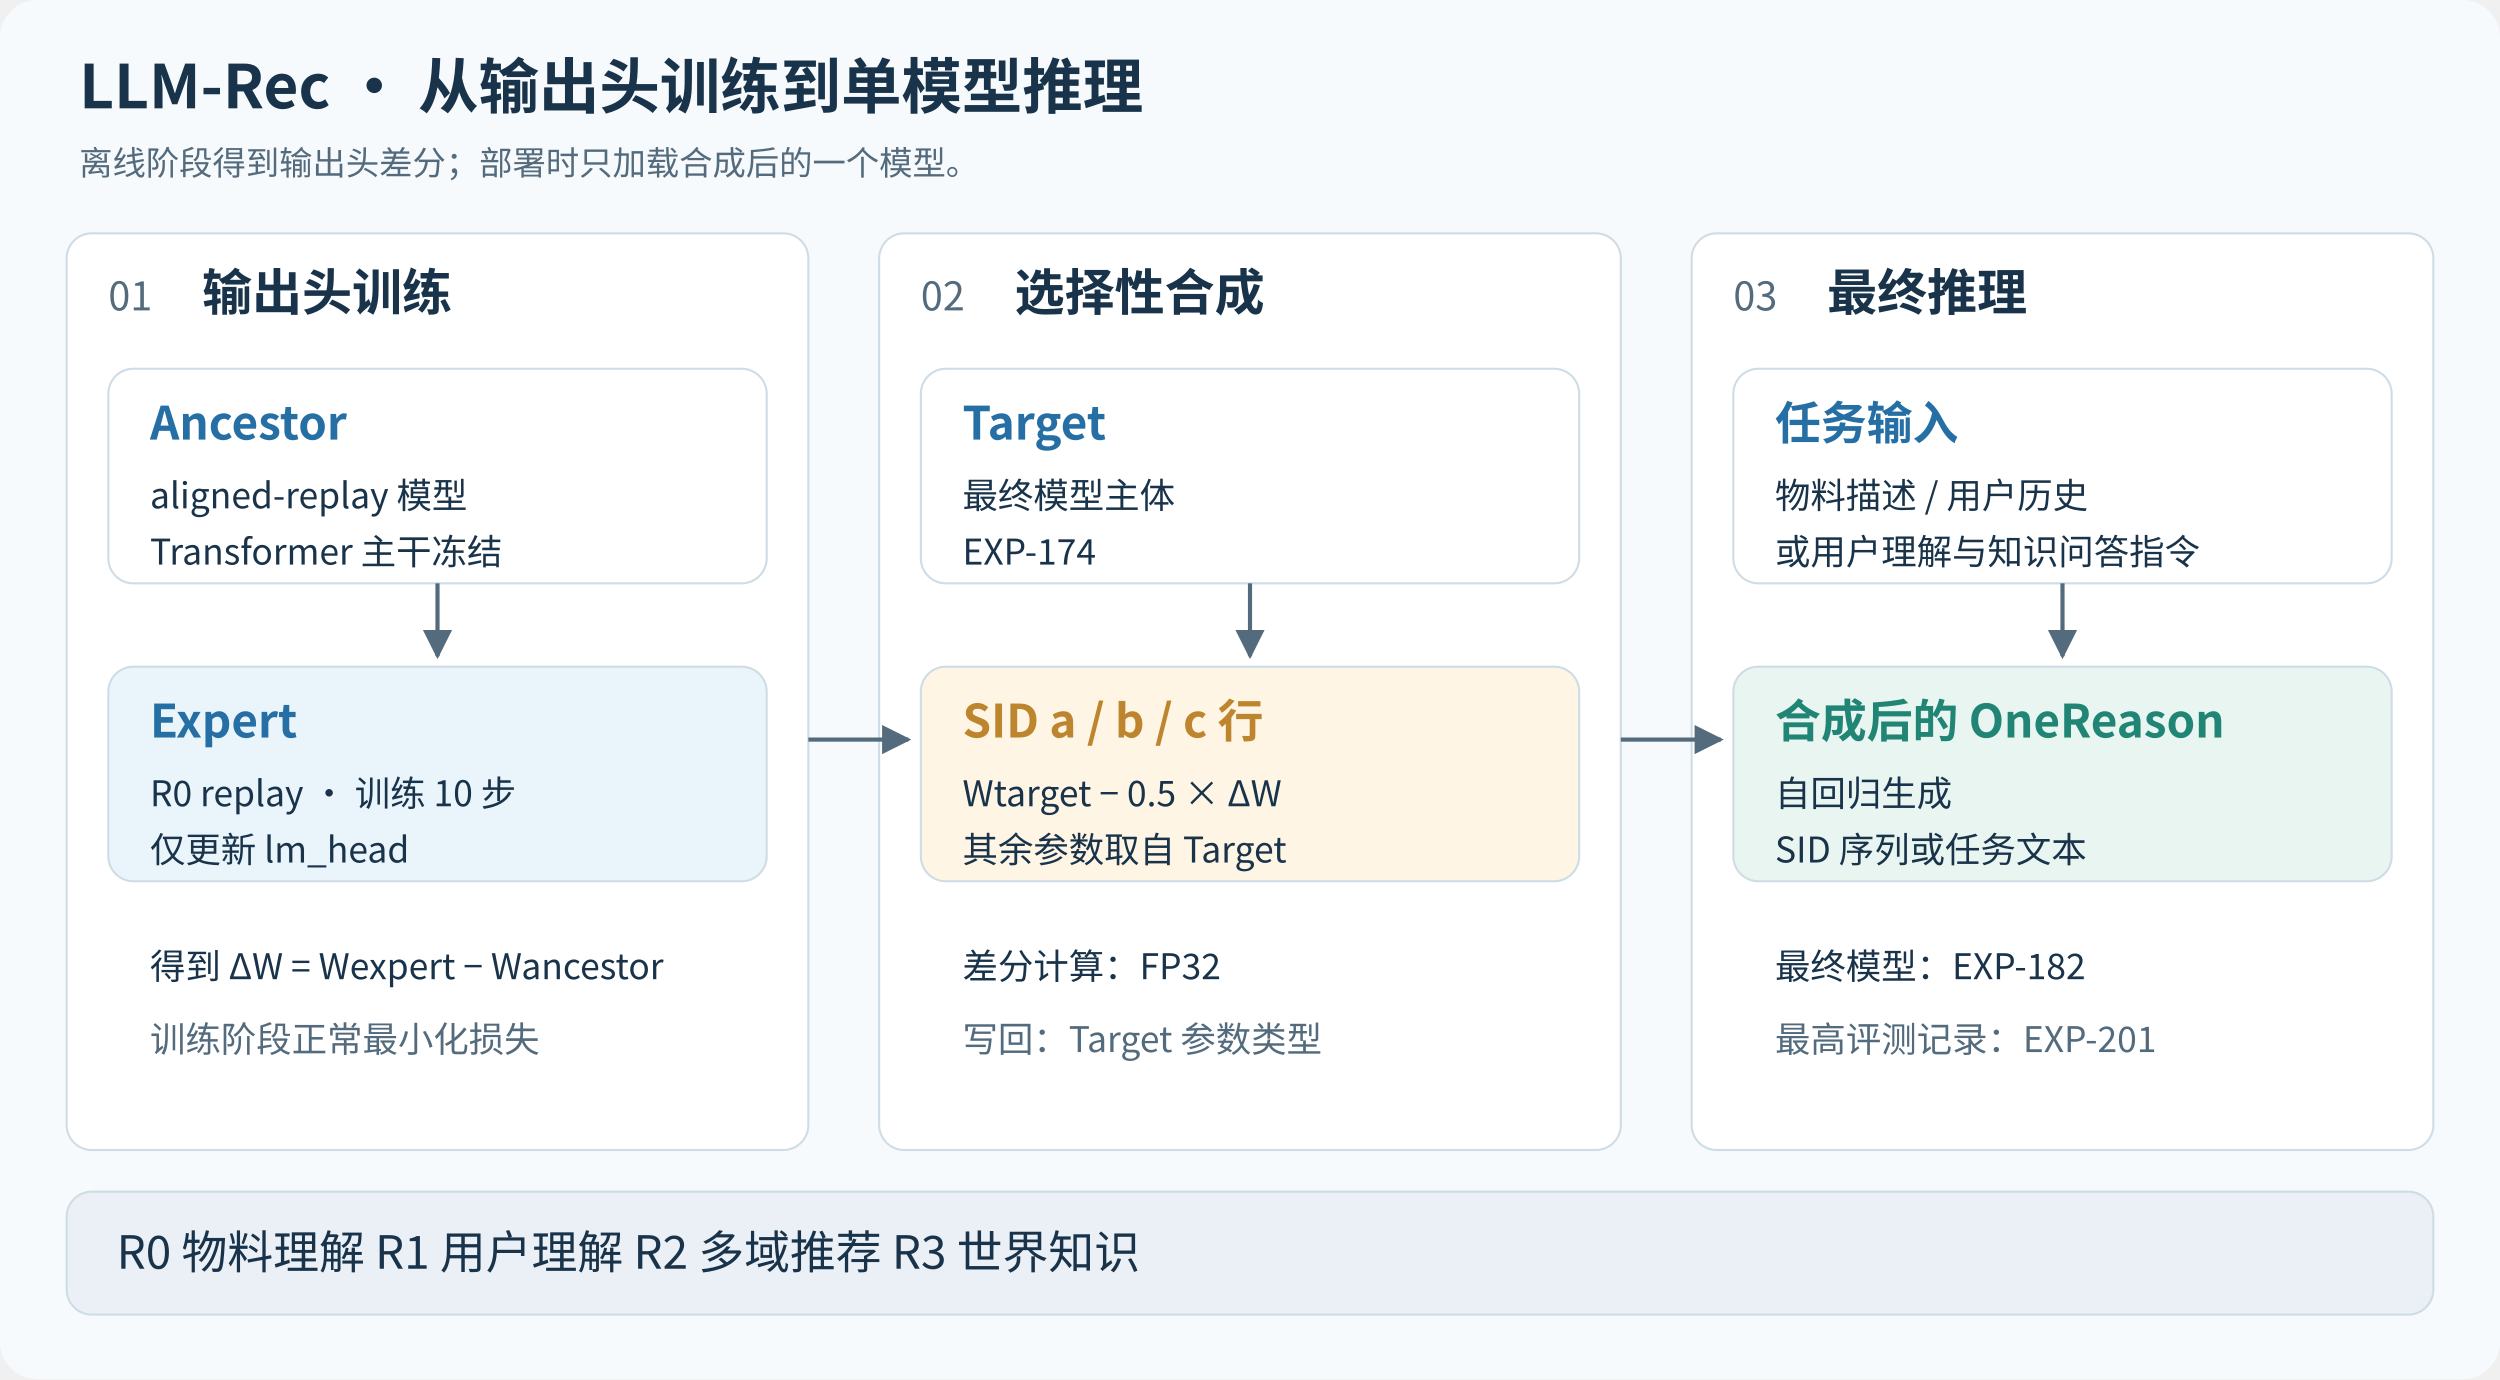
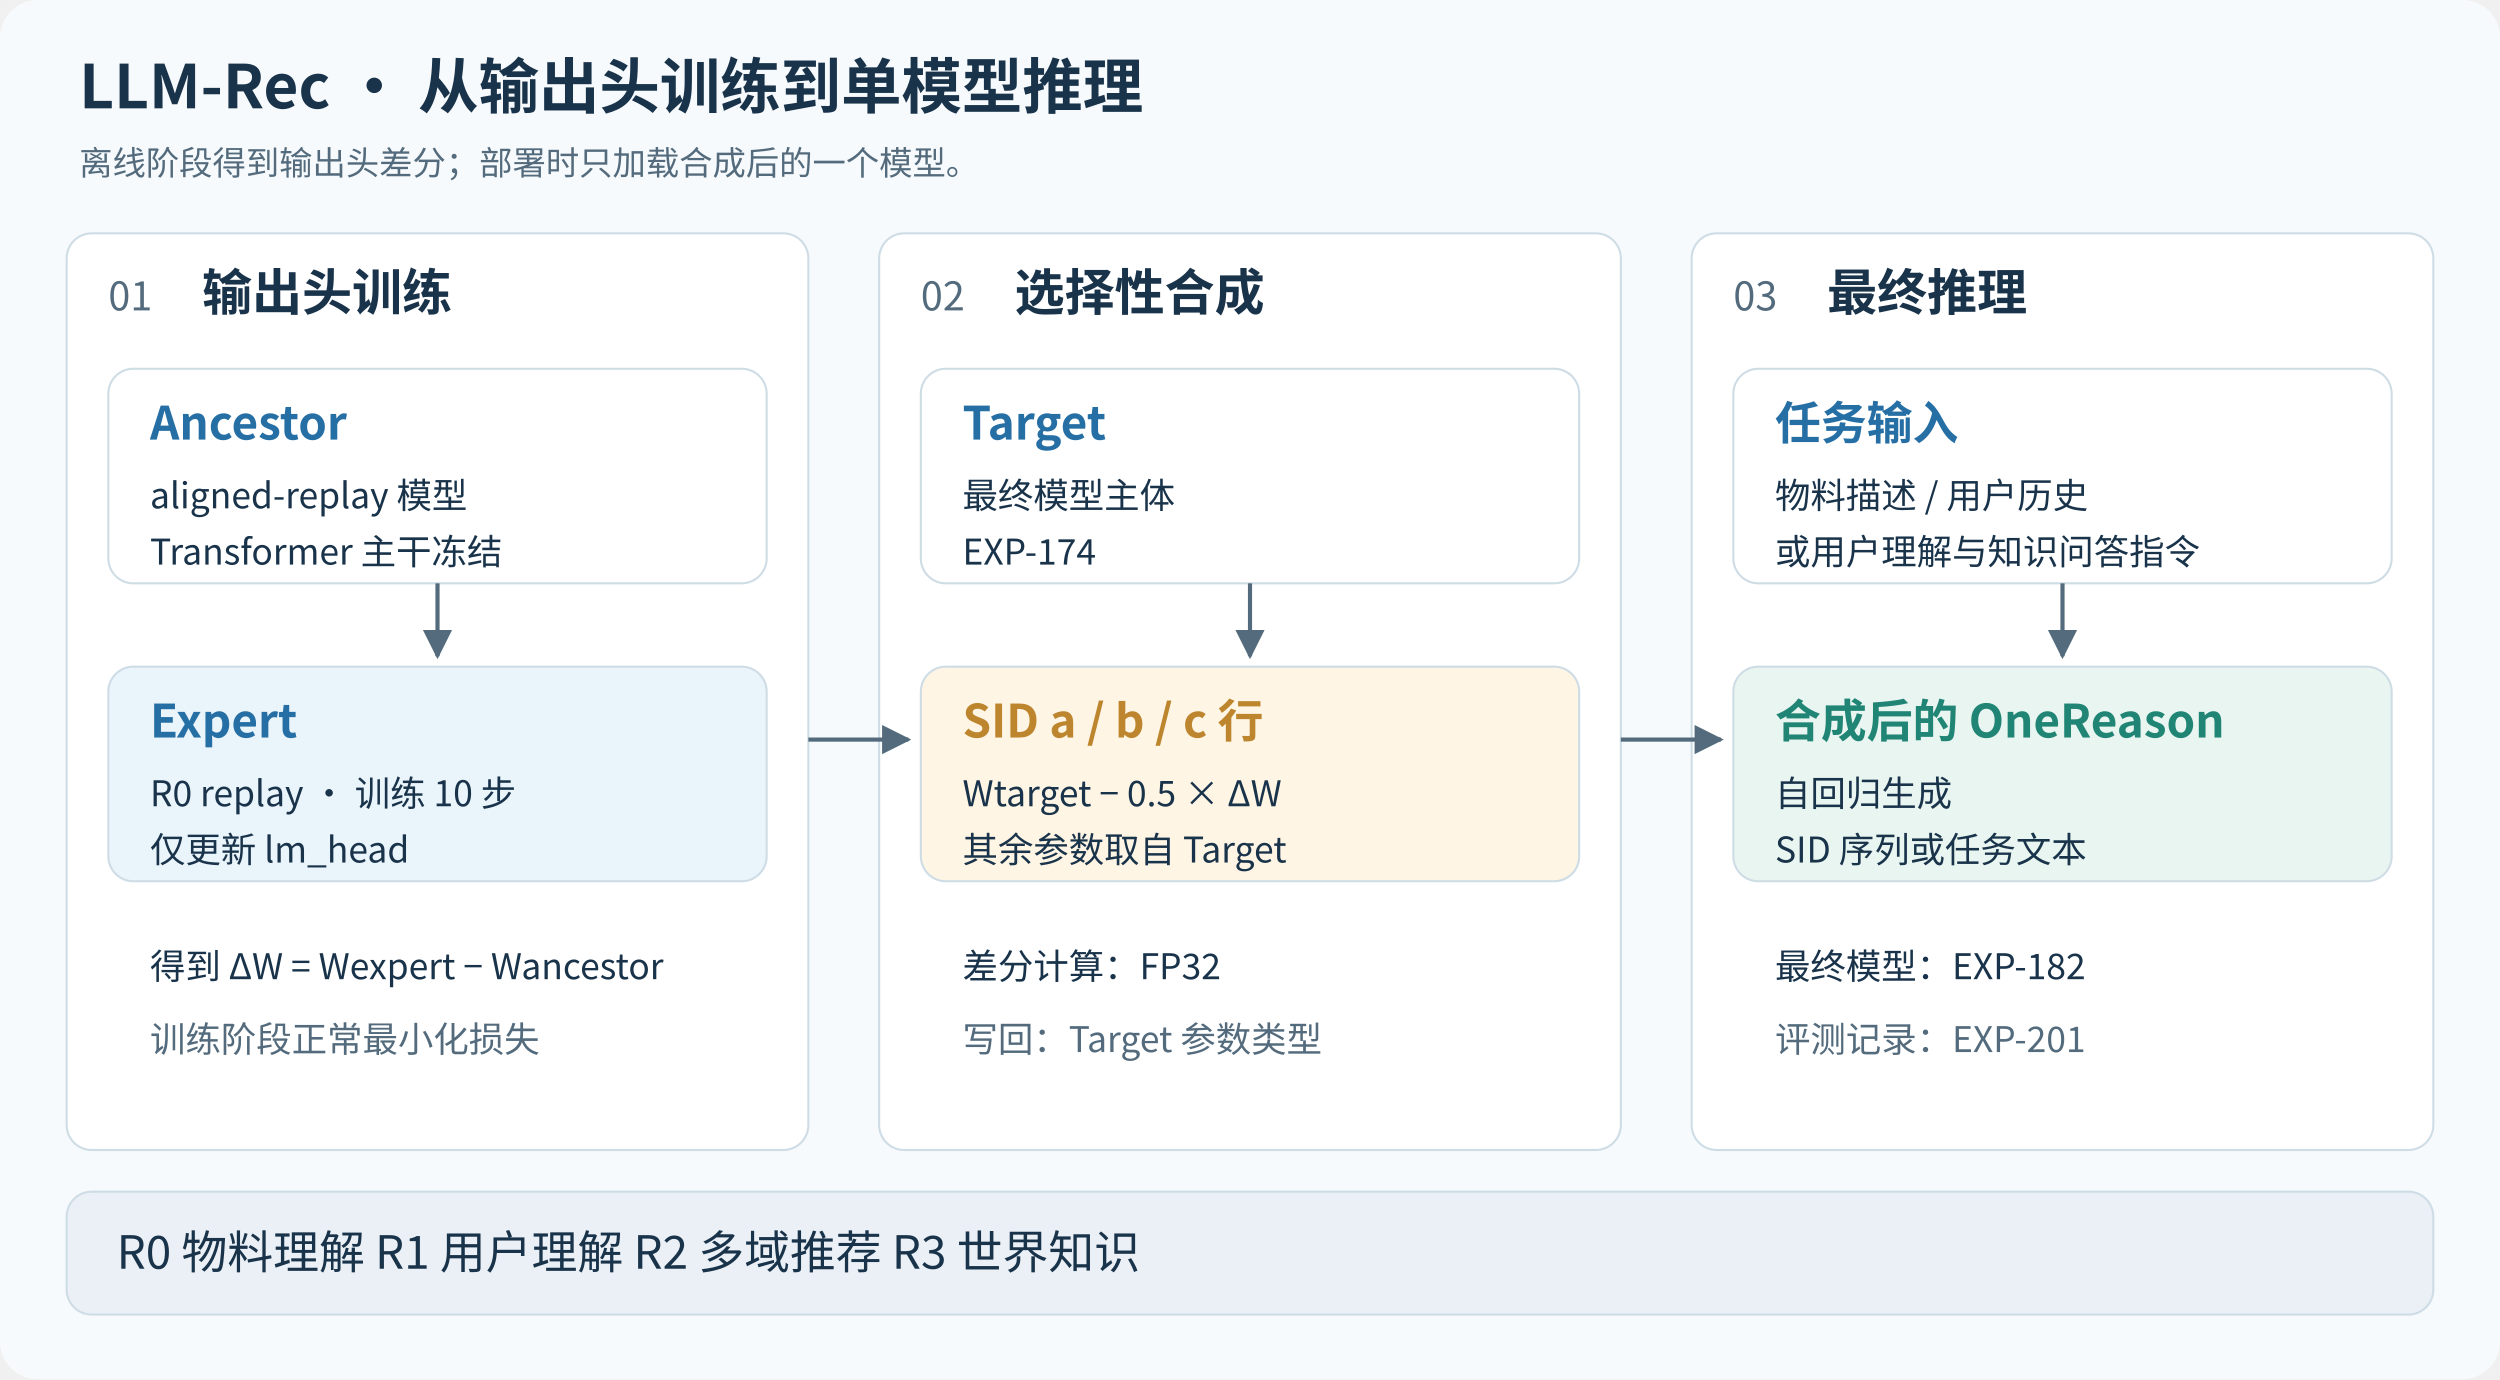
<svg xmlns="http://www.w3.org/2000/svg" width="1200" height="662" viewBox="0 0 1200 662" role="img" aria-labelledby="title desc">
  <defs>
    <marker id="arrow" viewBox="0 0 10 10" refX="9" refY="5" markerWidth="7" markerHeight="7" orient="auto-start-reverse">
      <path d="M 0 0 L 10 5 L 0 10 z" fill="#536b7c" />
    </marker>
  </defs>
  <rect width="1200" height="662" rx="18" fill="#f7fafc" />
  <g font-family="Noto Sans CJK SC, Noto Sans SC, sans-serif">
    <text x="38" y="52" font-size="29" fill="#19334a" font-weight="700" text-anchor="start">LLM-Rec · 从输出头训练到单模型推理</text>
    <text x="38" y="84" font-size="16" fill="#536b7c" font-weight="400" text-anchor="start">离线阶段得到输出头差分；部署时只加载合成后的一个模型。</text>
    <rect x="32" y="112" width="356" height="440" rx="12" fill="#fff" stroke="#cedce5" />
    <text x="52" y="149" font-size="19" fill="#536b7c" font-weight="400" text-anchor="start">01</text>
    <text x="97" y="149" font-size="24" fill="#19334a" font-weight="700" text-anchor="start">输出头训练</text>
    <rect x="422" y="112" width="356" height="440" rx="12" fill="#fff" stroke="#cedce5" />
    <text x="442" y="149" font-size="19" fill="#536b7c" font-weight="400" text-anchor="start">02</text>
    <text x="487" y="149" font-size="24" fill="#19334a" font-weight="700" text-anchor="start">选择性合成</text>
    <rect x="812" y="112" width="356" height="440" rx="12" fill="#fff" stroke="#cedce5" />
    <text x="832" y="149" font-size="19" fill="#536b7c" font-weight="400" text-anchor="start">03</text>
    <text x="877" y="149" font-size="24" fill="#19334a" font-weight="700" text-anchor="start">最终推理</text>
    <rect x="52" y="177" width="316" height="103" rx="12" fill="#fff" stroke="#cedce5" />
    <text x="72" y="211" font-size="22" fill="#266fa5" font-weight="700" text-anchor="start">Ancestor</text>
    <text x="72" y="244" font-size="17" fill="#19334a" font-weight="400" text-anchor="start">aligned-replay 模型</text>
    <text x="72" y="271" font-size="17" fill="#19334a" font-weight="400" text-anchor="start">Transformer 主干冻结</text>
    <path d="M210,280 L210,315" fill="none" stroke="#536b7c" stroke-width="2" marker-end="url(#arrow)" />
    <rect x="52" y="320" width="316" height="103" rx="12" fill="#eaf4fb" stroke="#cedce5" />
    <text x="72" y="354" font-size="22" fill="#266fa5" font-weight="700" text-anchor="start">Expert</text>
    <text x="72" y="387" font-size="17" fill="#19334a" font-weight="400" text-anchor="start">R0 replay · 训练 10 步</text>
    <text x="72" y="414" font-size="17" fill="#19334a" font-weight="400" text-anchor="start">仅更新 lm_head</text>
    <text x="72" y="470" font-size="17" fill="#19334a" font-weight="400" text-anchor="start">得到 ΔW = Wexpert − Wancestor</text>
    <text x="72" y="505" font-size="17" fill="#536b7c" font-weight="400" text-anchor="start">训练阶段正常最小化损失</text>
    <rect x="442" y="177" width="316" height="103" rx="12" fill="#fff" stroke="#cedce5" />
    <text x="462" y="211" font-size="22" fill="#266fa5" font-weight="700" text-anchor="start">Target</text>
    <text x="462" y="244" font-size="17" fill="#19334a" font-weight="400" text-anchor="start">最终模型主体</text>
    <text x="462" y="271" font-size="17" fill="#19334a" font-weight="400" text-anchor="start">EXP-174</text>
    <path d="M600,280 L600,315" fill="none" stroke="#536b7c" stroke-width="2" marker-end="url(#arrow)" />
    <rect x="442" y="320" width="316" height="103" rx="12" fill="#fff5e5" stroke="#cedce5" />
    <text x="462" y="354" font-size="22" fill="#bd862e" font-weight="700" text-anchor="start">SID a / b / c 行</text>
    <text x="462" y="387" font-size="17" fill="#19334a" font-weight="400" text-anchor="start">Wtarget − 0.5 × ΔW</text>
    <text x="462" y="414" font-size="17" fill="#19334a" font-weight="400" text-anchor="start">其余参数取自 Target</text>
    <text x="462" y="470" font-size="17" fill="#19334a" font-weight="400" text-anchor="start">差分计算：FP32</text>
    <text x="462" y="505" font-size="17" fill="#536b7c" font-weight="400" text-anchor="start">写回：Target 参数类型</text>
    <rect x="832" y="177" width="316" height="103" rx="12" fill="#fff" stroke="#cedce5" />
    <text x="852" y="211" font-size="22" fill="#266fa5" font-weight="700" text-anchor="start">任务输入</text>
    <text x="852" y="244" font-size="17" fill="#19334a" font-weight="400" text-anchor="start">物料描述 / 用户历史</text>
    <text x="852" y="271" font-size="17" fill="#19334a" font-weight="400" text-anchor="start">或用户理解与知识问答指令</text>
    <path d="M990,280 L990,315" fill="none" stroke="#536b7c" stroke-width="2" marker-end="url(#arrow)" />
    <rect x="832" y="320" width="316" height="103" rx="12" fill="#e9f5f0" stroke="#cedce5" />
    <text x="852" y="354" font-size="22" fill="#218575" font-weight="700" text-anchor="start">合成后的 OneReason</text>
    <text x="852" y="387" font-size="17" fill="#19334a" font-weight="400" text-anchor="start">自回归生成</text>
    <text x="852" y="414" font-size="17" fill="#19334a" font-weight="400" text-anchor="start">SID 序列或任务文本</text>
    <text x="852" y="470" font-size="17" fill="#19334a" font-weight="400" text-anchor="start">最终模型：EXP-182</text>
-     <text x="852" y="505" font-size="17" fill="#536b7c" font-weight="400" text-anchor="start">最高评测记录：EXP-201</text>
+     <text x="852" y="505" font-size="17" fill="#536b7c" font-weight="400" text-anchor="start">评测记录：EXP-201</text>
    <path d="M388,355 L436,355" fill="none" stroke="#536b7c" stroke-width="2" marker-end="url(#arrow)" />
    <path d="M778,355 L826,355" fill="none" stroke="#536b7c" stroke-width="2" marker-end="url(#arrow)" />
    <rect x="32" y="572" width="1136" height="59" rx="12" fill="#eaf0f5" stroke="#cedce5" />
    <text x="56" y="609" font-size="22" fill="#19334a" font-weight="400" text-anchor="start">R0 物料理解       R1 用户理解       R2 多域推荐       R3 世界知识</text>
  </g>
</svg>
